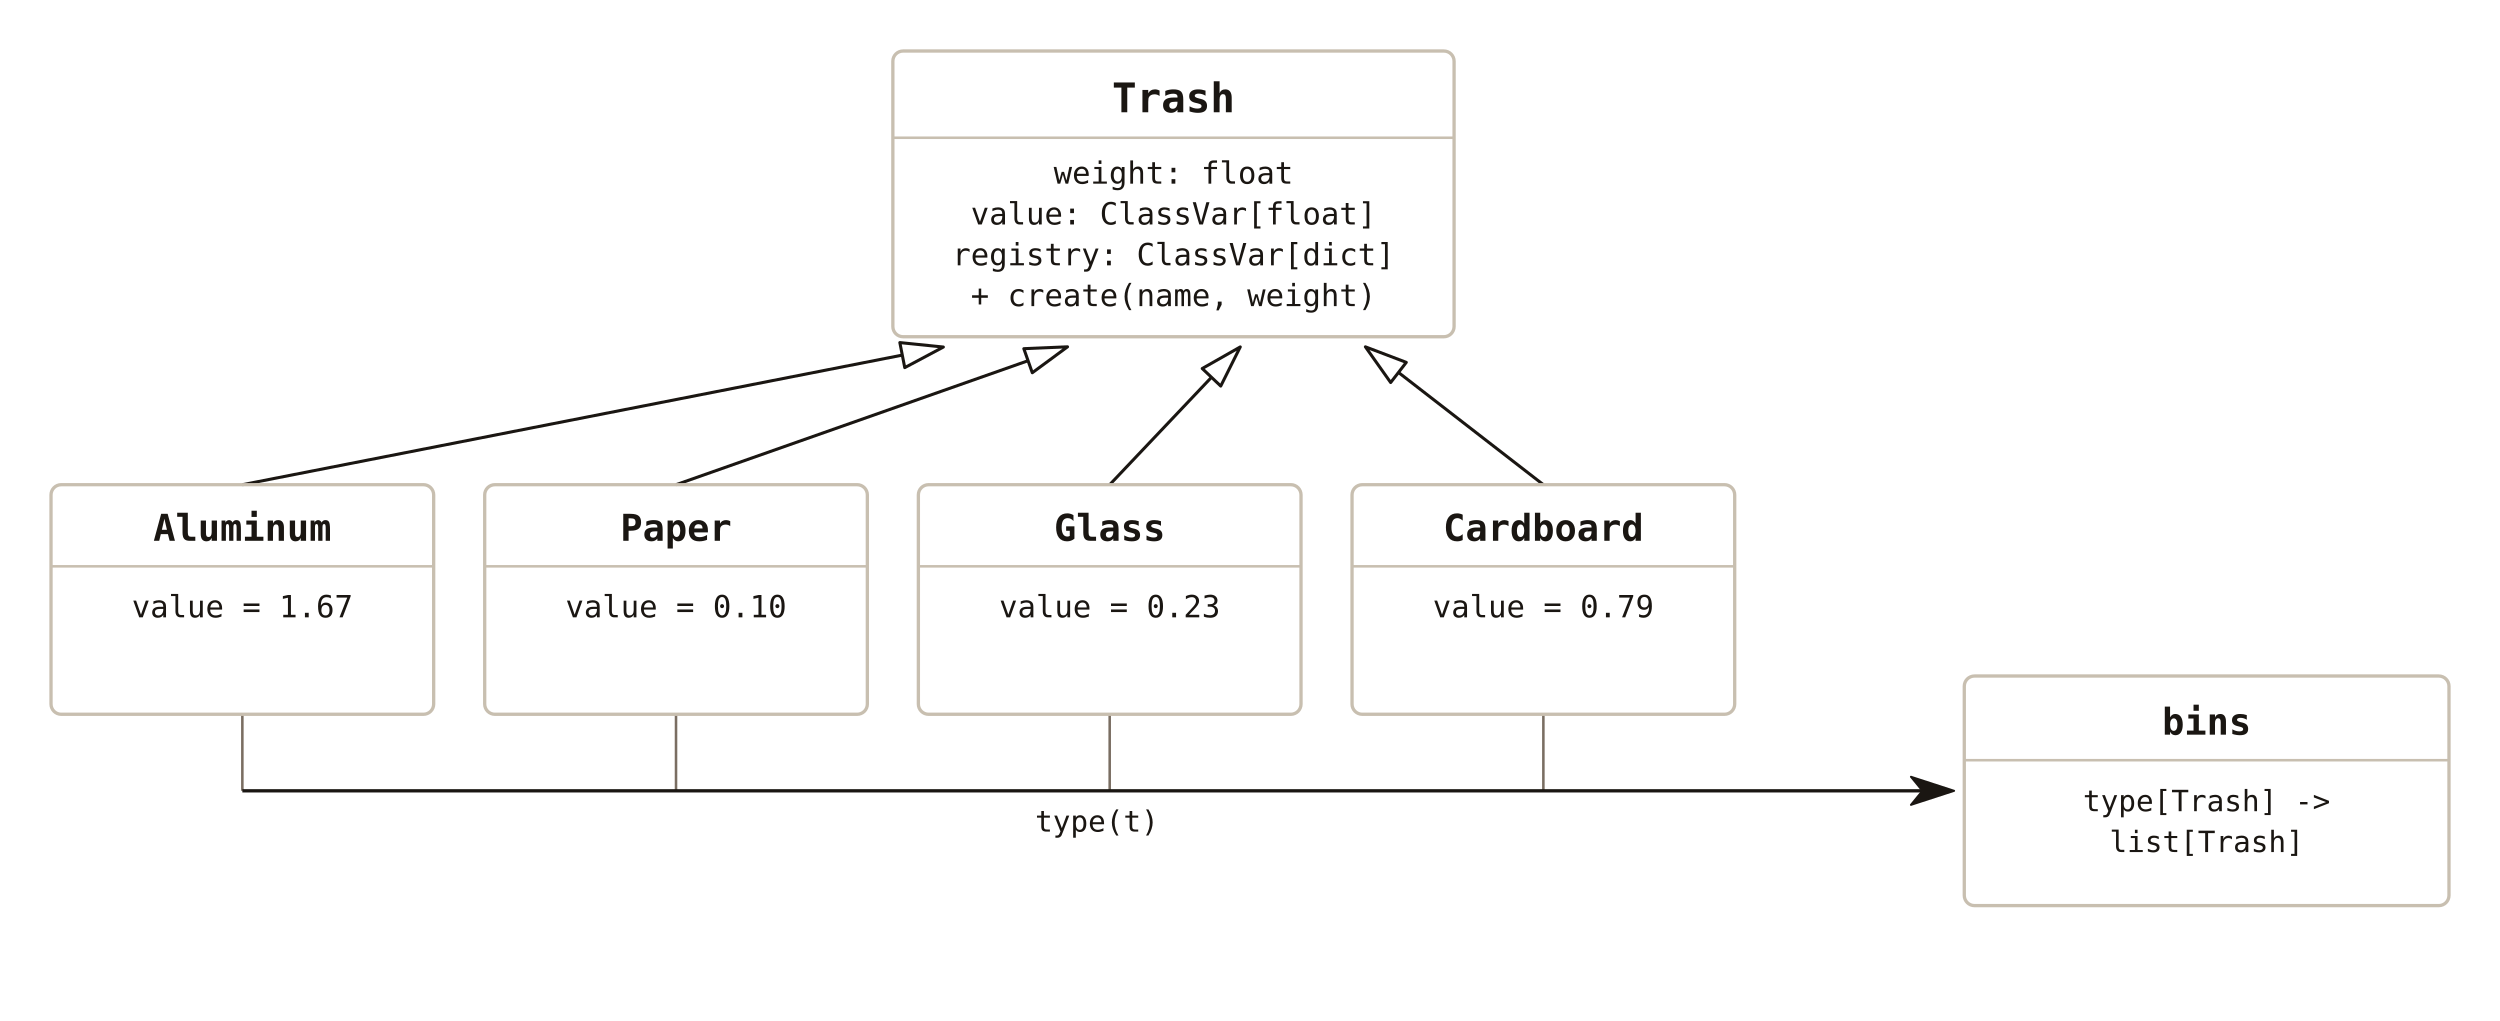
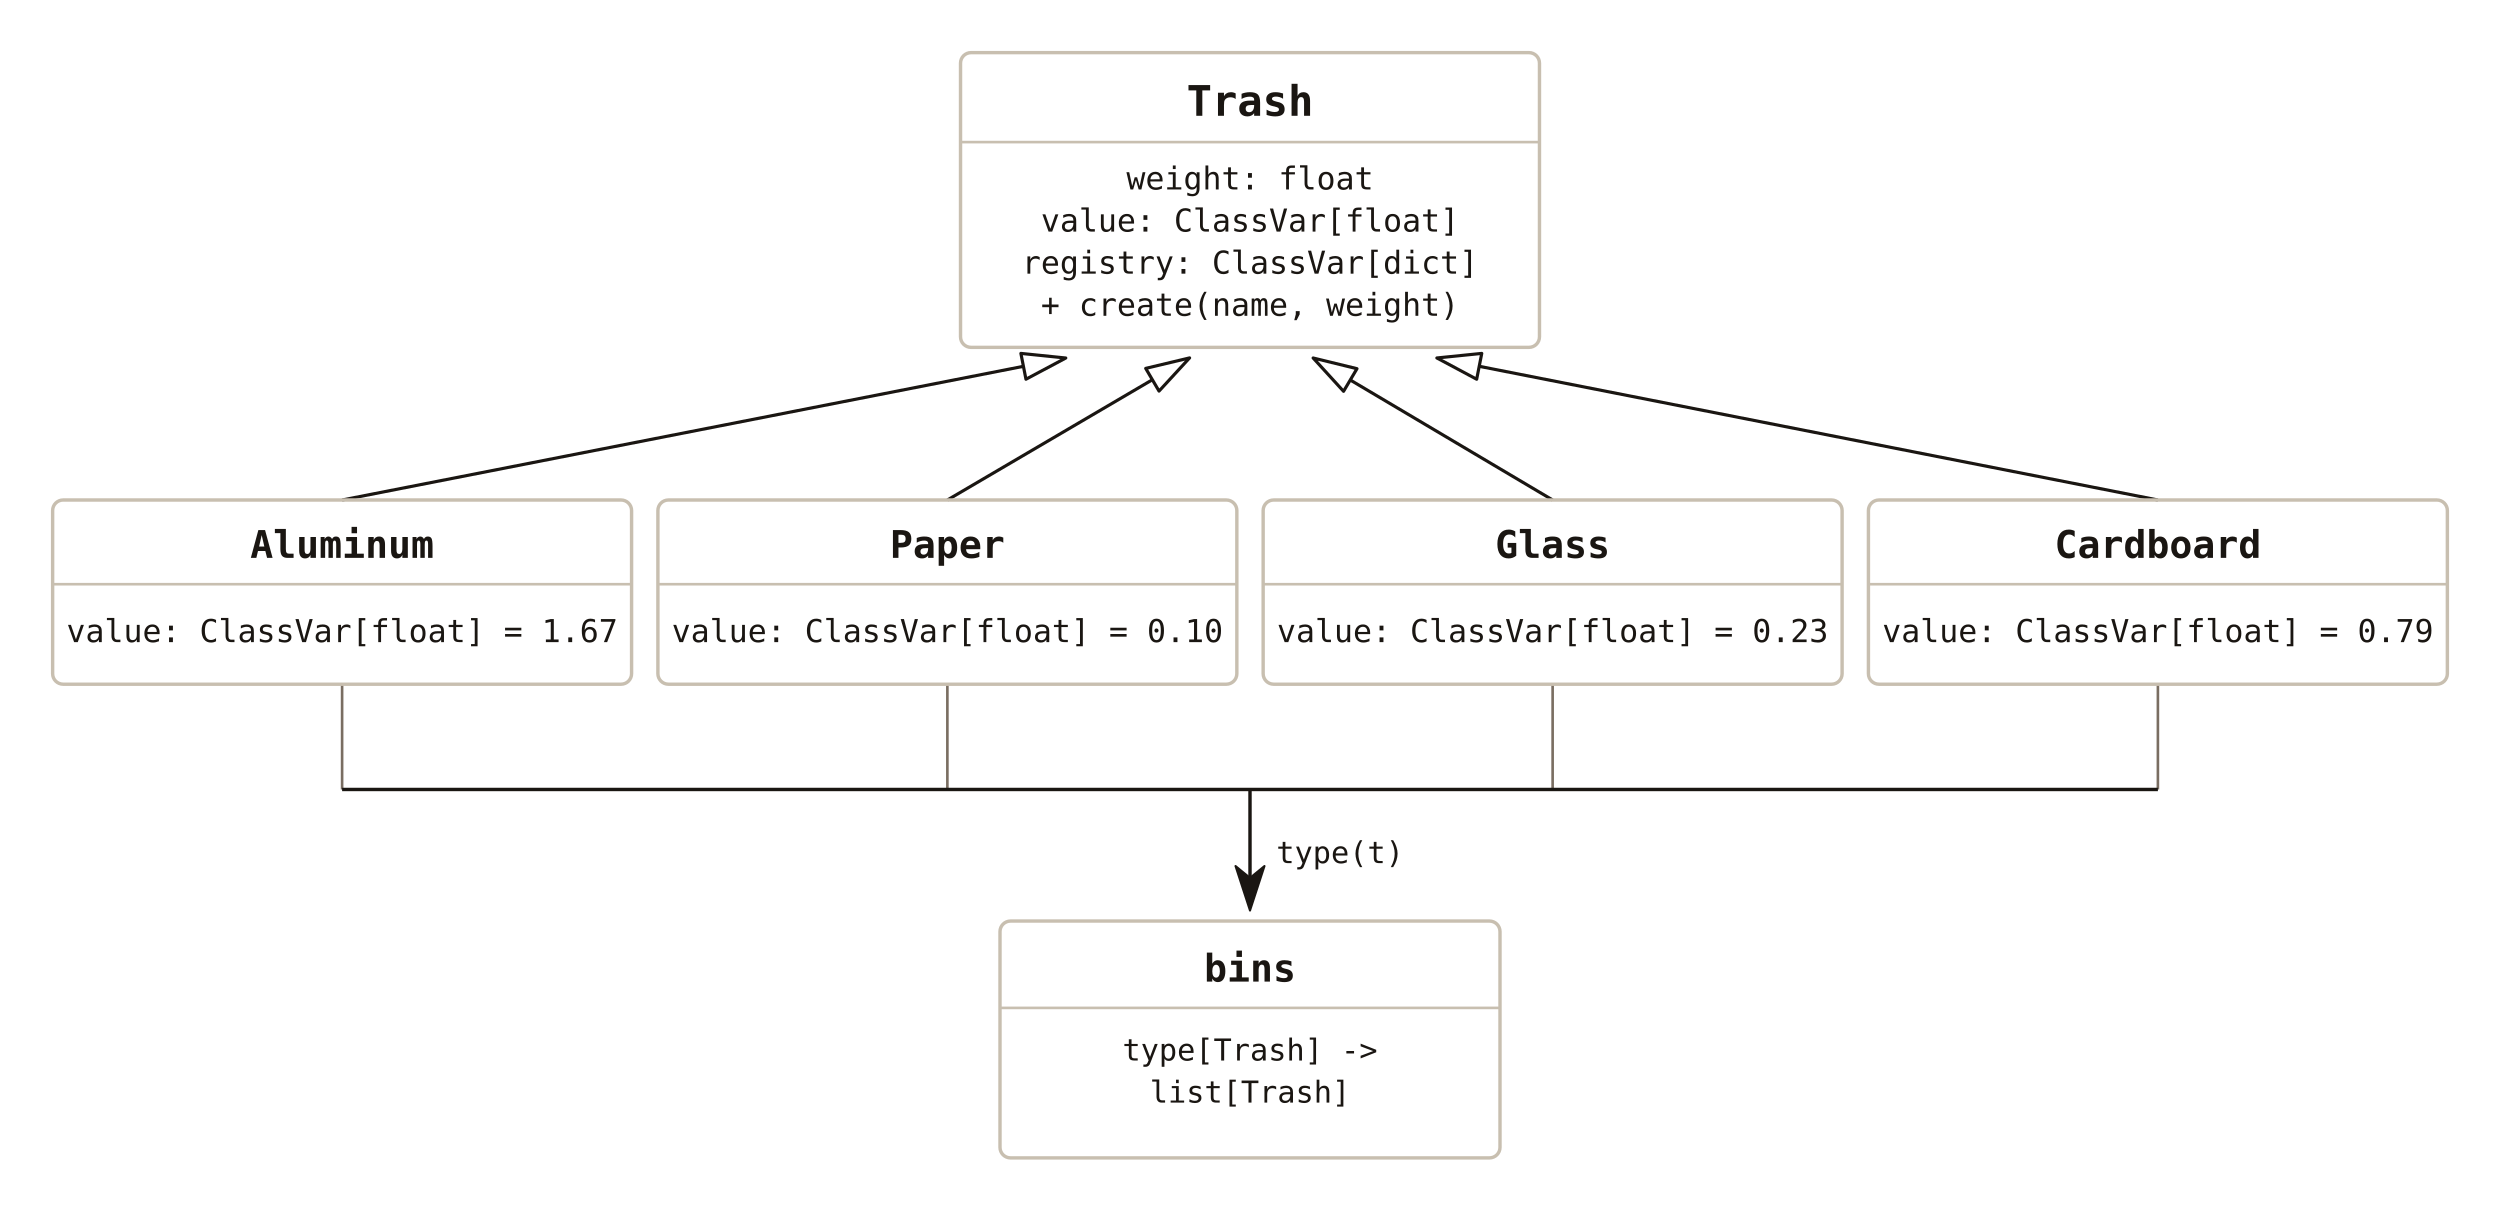
- <svg xmlns="http://www.w3.org/2000/svg" viewBox="0 0 980 400" font-family="'JetBrains Mono', Consolas, monospace">
+ <svg xmlns="http://www.w3.org/2000/svg" viewBox="0 0 950 460" font-family="'JetBrains Mono', Consolas, monospace">
  <defs>
    <marker id="ts-tri" viewBox="0 0 18 12" refX="1" refY="6" markerWidth="18" markerHeight="12" orient="auto" markerUnits="userSpaceOnUse">
      <path d="M1,1 L17.4,6 L1,11 Z" fill="none" stroke="#1a1612" stroke-width="1.2" stroke-linejoin="round" />
    </marker>
    <marker id="ts-arrow" viewBox="0 0 18 12" refX="5" refY="6" markerWidth="18" markerHeight="12" orient="auto" markerUnits="userSpaceOnUse">
      <path d="M0.5,0.5 L17.4,6 L0.5,11.5 L5,6 Z" fill="#1a1612" stroke="#1a1612" stroke-width="0.8" stroke-linejoin="round" />
    </marker>
  </defs>
-   <line x1="95" y1="190" x2="353.7" y2="139.2" stroke="#1a1612" stroke-width="1.2" marker-end="url(#ts-tri)" />
-   <line x1="265" y1="190" x2="403" y2="141.4" stroke="#1a1612" stroke-width="1.2" marker-end="url(#ts-tri)" />
-   <line x1="435" y1="190" x2="474.9" y2="147.9" stroke="#1a1612" stroke-width="1.2" marker-end="url(#ts-tri)" />
-   <line x1="605" y1="190" x2="548.2" y2="146" stroke="#1a1612" stroke-width="1.2" marker-end="url(#ts-tri)" />
-   <line x1="95" y1="280" x2="95" y2="310" stroke="#7a6e62" stroke-width="1" />
-   <line x1="265" y1="280" x2="265" y2="310" stroke="#7a6e62" stroke-width="1" />
-   <line x1="435" y1="280" x2="435" y2="310" stroke="#7a6e62" stroke-width="1" />
-   <line x1="605" y1="280" x2="605" y2="310" stroke="#7a6e62" stroke-width="1" />
-   <line x1="95" y1="310" x2="753.6" y2="310" stroke="#1a1612" stroke-width="1.3" marker-end="url(#ts-arrow)" />
-   <text x="430" y="326" font-size="11.5" fill="#1a1612" text-anchor="middle">type(t)</text>
-   <rect x="350" y="20" width="220" height="112" fill="none" stroke="#c8bfb0" stroke-width="1.3" rx="4" />
-   <text x="460" y="44" font-size="16" font-weight="bold" fill="#1a1612" text-anchor="middle">Trash</text>
-   <line x1="350" y1="54" x2="570" y2="54" stroke="#c8bfb0" stroke-width="1" />
-   <text x="460" y="72" font-size="12" fill="#1a1612" text-anchor="middle">weight: float</text>
-   <text x="460" y="88" font-size="12" fill="#1a1612" text-anchor="middle">value: ClassVar[float]</text>
-   <text x="460" y="104" font-size="12" fill="#1a1612" text-anchor="middle">registry: ClassVar[dict]</text>
-   <text x="460" y="120" font-size="12" fill="#1a1612" text-anchor="middle">+ create(name, weight)</text>
-   <rect x="20" y="190" width="150" height="90" fill="none" stroke="#c8bfb0" stroke-width="1.3" rx="4" />
-   <text x="95" y="212" font-size="14.5" font-weight="bold" fill="#1a1612" text-anchor="middle">Aluminum</text>
-   <line x1="20" y1="222" x2="170" y2="222" stroke="#c8bfb0" stroke-width="1" />
-   <text x="95" y="242" font-size="12" fill="#1a1612" text-anchor="middle">value = 1.67</text>
-   <rect x="190" y="190" width="150" height="90" fill="none" stroke="#c8bfb0" stroke-width="1.3" rx="4" />
-   <text x="265" y="212" font-size="14.5" font-weight="bold" fill="#1a1612" text-anchor="middle">Paper</text>
-   <line x1="190" y1="222" x2="340" y2="222" stroke="#c8bfb0" stroke-width="1" />
-   <text x="265" y="242" font-size="12" fill="#1a1612" text-anchor="middle">value = 0.10</text>
-   <rect x="360" y="190" width="150" height="90" fill="none" stroke="#c8bfb0" stroke-width="1.3" rx="4" />
-   <text x="435" y="212" font-size="14.5" font-weight="bold" fill="#1a1612" text-anchor="middle">Glass</text>
-   <line x1="360" y1="222" x2="510" y2="222" stroke="#c8bfb0" stroke-width="1" />
-   <text x="435" y="242" font-size="12" fill="#1a1612" text-anchor="middle">value = 0.23</text>
-   <rect x="530" y="190" width="150" height="90" fill="none" stroke="#c8bfb0" stroke-width="1.3" rx="4" />
-   <text x="605" y="212" font-size="14.5" font-weight="bold" fill="#1a1612" text-anchor="middle">Cardboard</text>
-   <line x1="530" y1="222" x2="680" y2="222" stroke="#c8bfb0" stroke-width="1" />
-   <text x="605" y="242" font-size="12" fill="#1a1612" text-anchor="middle">value = 0.79</text>
-   <rect x="770" y="265" width="190" height="90" fill="none" stroke="#c8bfb0" stroke-width="1.3" rx="4" />
-   <text x="865" y="288" font-size="14.5" font-weight="bold" fill="#1a1612" text-anchor="middle">bins</text>
-   <line x1="770" y1="298" x2="960" y2="298" stroke="#c8bfb0" stroke-width="1" />
-   <text x="865" y="318" font-size="11.5" fill="#1a1612" text-anchor="middle">type[Trash] -&gt;</text>
-   <text x="865" y="334" font-size="11.5" fill="#1a1612" text-anchor="middle">list[Trash]</text>
+   <line x1="130" y1="190" x2="388.9" y2="139.2" stroke="#1a1612" stroke-width="1.2" marker-end="url(#ts-tri)" />
+   <line x1="360" y1="190" x2="437.9" y2="144.3" stroke="#1a1612" stroke-width="1.2" marker-end="url(#ts-tri)" />
+   <line x1="590" y1="190" x2="513.1" y2="144.4" stroke="#1a1612" stroke-width="1.2" marker-end="url(#ts-tri)" />
+   <line x1="820" y1="190" x2="562.1" y2="139.2" stroke="#1a1612" stroke-width="1.2" marker-end="url(#ts-tri)" />
+   <line x1="130" y1="260" x2="130" y2="300" stroke="#7a6e62" stroke-width="1" />
+   <line x1="360" y1="260" x2="360" y2="300" stroke="#7a6e62" stroke-width="1" />
+   <line x1="590" y1="260" x2="590" y2="300" stroke="#7a6e62" stroke-width="1" />
+   <line x1="820" y1="260" x2="820" y2="300" stroke="#7a6e62" stroke-width="1" />
+   <line x1="130" y1="300" x2="820" y2="300" stroke="#1a1612" stroke-width="1.3" />
+   <line x1="475" y1="300" x2="475" y2="333.6" stroke="#1a1612" stroke-width="1.3" marker-end="url(#ts-arrow)" />
+   <text x="485" y="328" font-size="11.5" fill="#1a1612">type(t)</text>
+   <rect x="365" y="20" width="220" height="112" fill="none" stroke="#c8bfb0" stroke-width="1.3" rx="4" />
+   <text x="475" y="44" font-size="16" font-weight="bold" fill="#1a1612" text-anchor="middle">Trash</text>
+   <line x1="365" y1="54" x2="585" y2="54" stroke="#c8bfb0" stroke-width="1" />
+   <text x="475" y="72" font-size="12" fill="#1a1612" text-anchor="middle">weight: float</text>
+   <text x="475" y="88" font-size="12" fill="#1a1612" text-anchor="middle">value: ClassVar[float]</text>
+   <text x="475" y="104" font-size="12" fill="#1a1612" text-anchor="middle">registry: ClassVar[dict]</text>
+   <text x="475" y="120" font-size="12" fill="#1a1612" text-anchor="middle">+ create(name, weight)</text>
+   <rect x="20" y="190" width="220" height="70" fill="none" stroke="#c8bfb0" stroke-width="1.3" rx="4" />
+   <text x="130" y="212" font-size="14.5" font-weight="bold" fill="#1a1612" text-anchor="middle">Aluminum</text>
+   <line x1="20" y1="222" x2="240" y2="222" stroke="#c8bfb0" stroke-width="1" />
+   <text x="130" y="244" font-size="12" fill="#1a1612" text-anchor="middle">value: ClassVar[float] = 1.67</text>
+   <rect x="250" y="190" width="220" height="70" fill="none" stroke="#c8bfb0" stroke-width="1.3" rx="4" />
+   <text x="360" y="212" font-size="14.5" font-weight="bold" fill="#1a1612" text-anchor="middle">Paper</text>
+   <line x1="250" y1="222" x2="470" y2="222" stroke="#c8bfb0" stroke-width="1" />
+   <text x="360" y="244" font-size="12" fill="#1a1612" text-anchor="middle">value: ClassVar[float] = 0.10</text>
+   <rect x="480" y="190" width="220" height="70" fill="none" stroke="#c8bfb0" stroke-width="1.3" rx="4" />
+   <text x="590" y="212" font-size="14.5" font-weight="bold" fill="#1a1612" text-anchor="middle">Glass</text>
+   <line x1="480" y1="222" x2="700" y2="222" stroke="#c8bfb0" stroke-width="1" />
+   <text x="590" y="244" font-size="12" fill="#1a1612" text-anchor="middle">value: ClassVar[float] = 0.23</text>
+   <rect x="710" y="190" width="220" height="70" fill="none" stroke="#c8bfb0" stroke-width="1.3" rx="4" />
+   <text x="820" y="212" font-size="14.5" font-weight="bold" fill="#1a1612" text-anchor="middle">Cardboard</text>
+   <line x1="710" y1="222" x2="930" y2="222" stroke="#c8bfb0" stroke-width="1" />
+   <text x="820" y="244" font-size="12" fill="#1a1612" text-anchor="middle">value: ClassVar[float] = 0.79</text>
+   <rect x="380" y="350" width="190" height="90" fill="none" stroke="#c8bfb0" stroke-width="1.3" rx="4" />
+   <text x="475" y="373" font-size="14.5" font-weight="bold" fill="#1a1612" text-anchor="middle">bins</text>
+   <line x1="380" y1="383" x2="570" y2="383" stroke="#c8bfb0" stroke-width="1" />
+   <text x="475" y="403" font-size="11.5" fill="#1a1612" text-anchor="middle">type[Trash] -&gt;</text>
+   <text x="475" y="419" font-size="11.5" fill="#1a1612" text-anchor="middle">list[Trash]</text>
</svg>
